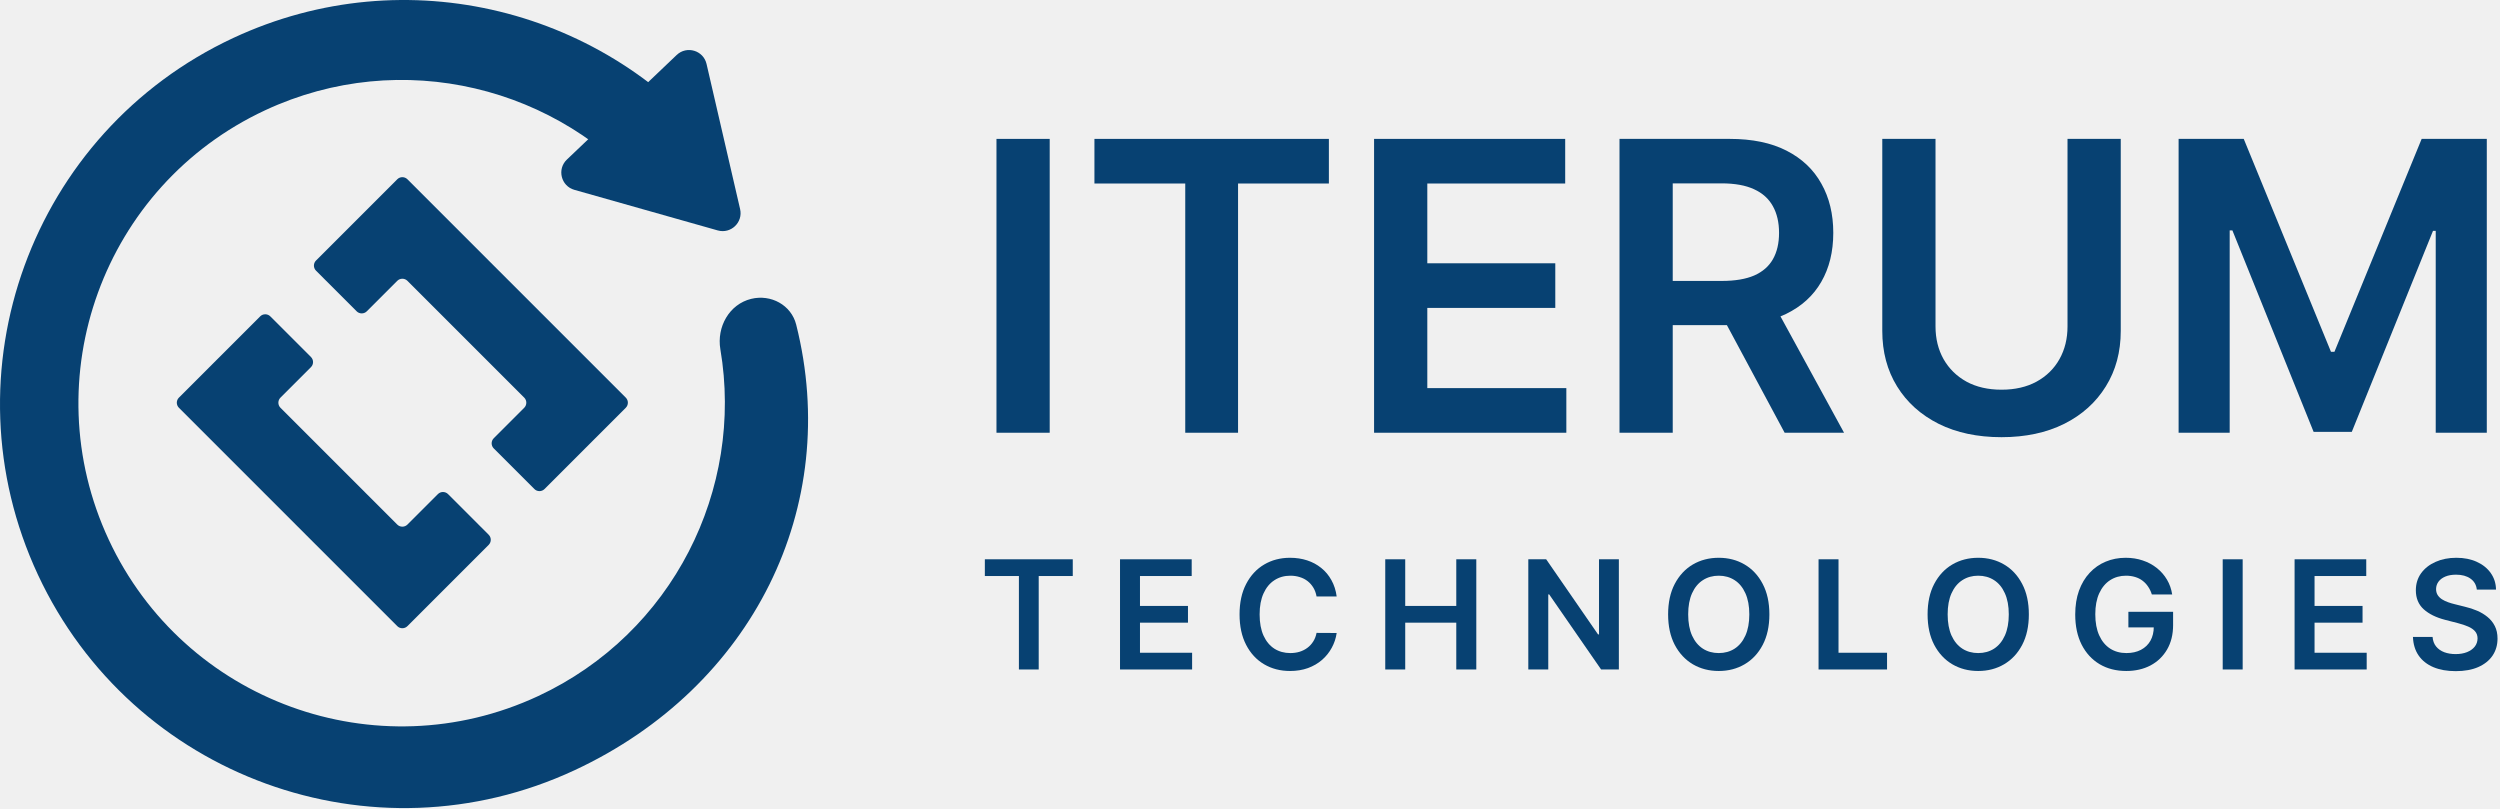
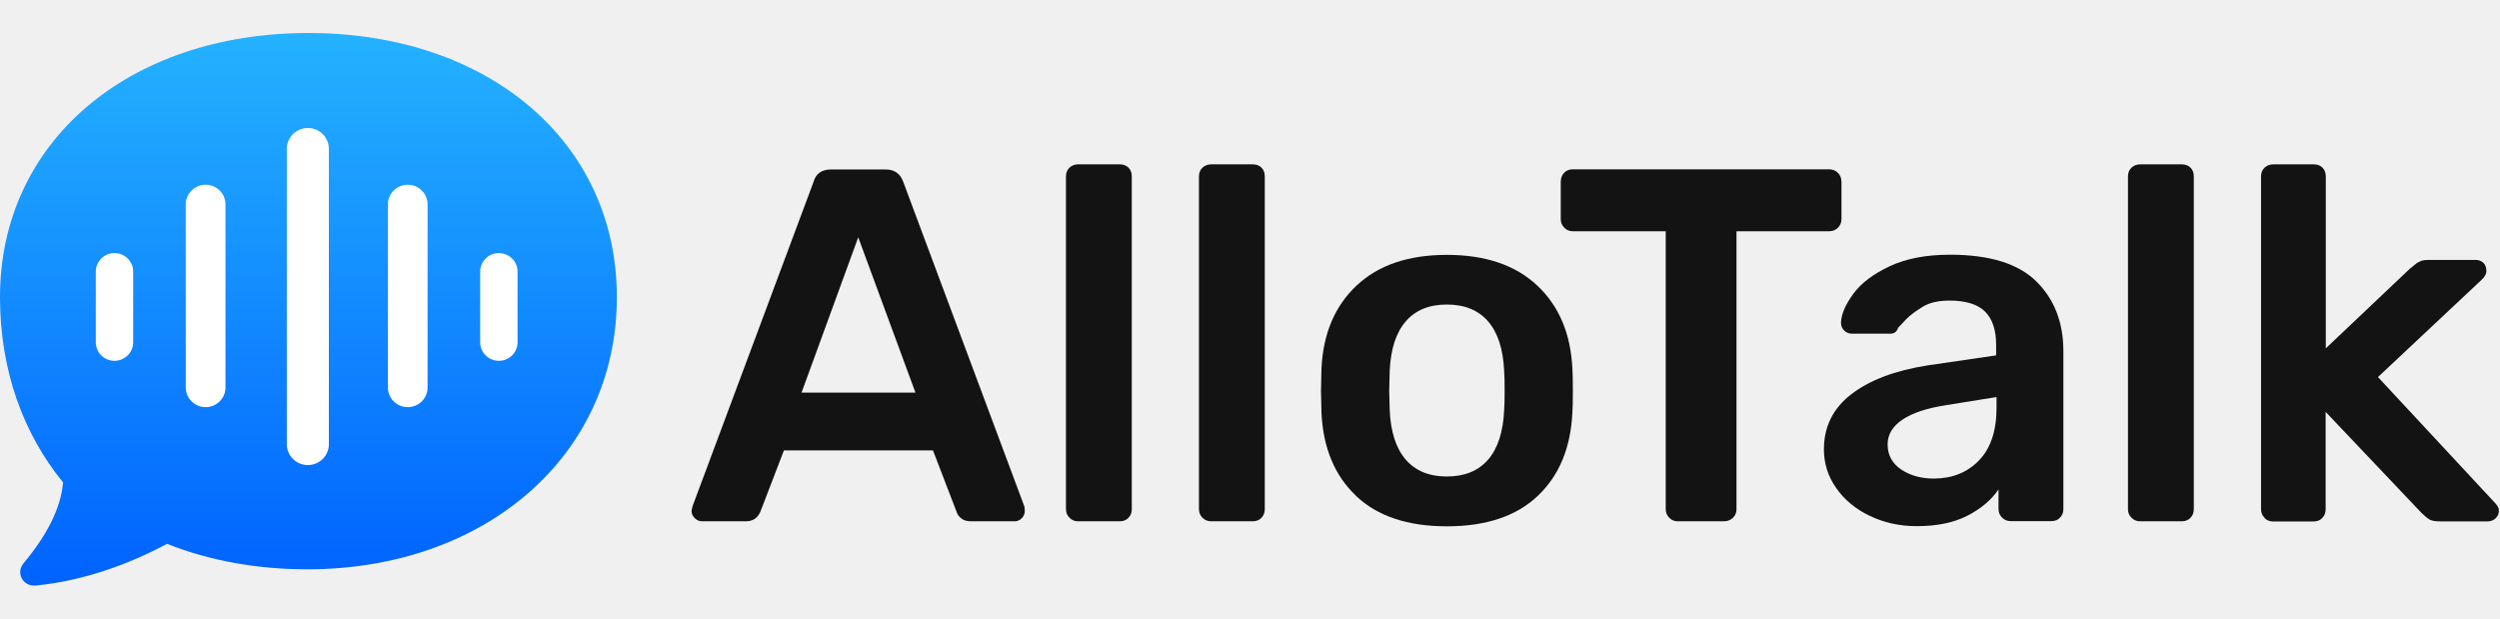
- <svg xmlns="http://www.w3.org/2000/svg" width="792" height="256" viewBox="0 0 792 256" fill="none">
-   <g clip-path="url(#clip0_1_6784)">
-     <path d="M73.918 12.02C128.773 -13.559 192.49 3.093 228.42 48.634C233.26 54.769 230.677 63.561 223.643 66.963C217.656 69.859 210.516 67.769 206.292 62.632C177.332 27.412 127.214 14.78 83.978 34.941C32.735 58.836 10.565 119.747 34.46 170.991C58.355 222.234 119.267 244.404 170.51 220.509C213.222 200.592 235.735 154.957 228.209 110.64C227.011 103.584 231.022 96.381 237.974 94.679C244.217 93.15 250.667 96.616 252.235 102.85C266.73 160.486 238.508 217.668 182.082 243.98C118.029 273.849 41.889 246.136 12.02 182.082C-17.849 118.028 9.864 41.889 73.918 12.02Z" fill="#074172" />
-     <path d="M234.467 66.244C235.442 70.459 231.54 74.176 227.377 72.998L181.962 60.142C177.724 58.943 176.399 53.59 179.588 50.552L214.369 17.421C217.558 14.383 222.841 15.967 223.833 20.258L234.467 66.244Z" fill="#074172" />
-     <path d="M82.421 100.229C83.309 99.341 84.749 99.341 85.638 100.229L98.507 113.099C99.396 113.987 99.396 115.427 98.507 116.316L88.855 125.968C87.967 126.856 87.967 128.297 88.855 129.185L125.855 166.185C126.743 167.073 128.184 167.073 129.072 166.185L138.724 156.533C139.613 155.644 141.053 155.644 141.942 156.533L154.811 169.402C155.7 170.291 155.7 171.731 154.811 172.62L129.072 198.359C128.184 199.247 126.743 199.247 125.855 198.359L56.682 129.185C55.793 128.297 55.793 126.856 56.682 125.968L82.421 100.229Z" fill="#074172" />
-     <path d="M198.245 125.968C199.134 126.856 199.134 128.297 198.245 129.185L172.507 154.924C171.618 155.813 170.178 155.813 169.289 154.924L156.42 142.055C155.531 141.166 155.531 139.726 156.42 138.837L166.072 129.185C166.96 128.297 166.96 126.856 166.072 125.968L129.072 88.968C128.184 88.08 126.743 88.08 125.855 88.968L116.203 98.621C115.314 99.509 113.874 99.509 112.986 98.621L100.116 85.751C99.228 84.863 99.228 83.422 100.116 82.534L125.855 56.795C126.743 55.906 128.184 55.906 129.072 56.795L198.245 125.968Z" fill="#074172" />
-     <path d="M690.182 44H710.818L738.455 111.455H739.546L767.182 44H787.818V137.091H771.637V73.136H770.773L745.046 136.818H732.955L707.228 73H706.364V137.091H690.182V44Z" fill="#074172" />
-     <path d="M654.989 44H671.853V104.818C671.853 111.485 670.277 117.348 667.125 122.409C664.004 127.47 659.61 131.424 653.943 134.273C648.277 137.091 641.656 138.5 634.08 138.5C626.474 138.5 619.837 137.091 614.171 134.273C608.504 131.424 604.11 127.47 600.989 122.409C597.868 117.348 596.307 111.485 596.307 104.818V44H613.171V103.409C613.171 107.288 614.019 110.742 615.716 113.773C617.443 116.803 619.868 119.182 622.989 120.909C626.11 122.606 629.807 123.455 634.08 123.455C638.353 123.455 642.05 122.606 645.171 120.909C648.322 119.182 650.746 116.803 652.443 113.773C654.14 110.742 654.989 107.288 654.989 103.409V44Z" fill="#074172" />
-     <path d="M513.057 137.091V44H547.966C555.118 44 561.118 45.242 565.966 47.727C570.845 50.212 574.527 53.697 577.012 58.182C579.527 62.636 580.784 67.833 580.784 73.773C580.784 79.742 579.512 84.924 576.966 89.318C574.451 93.682 570.739 97.061 565.83 99.454C560.921 101.818 554.89 103 547.739 103H522.875V89H545.466C549.648 89 553.072 88.424 555.739 87.273C558.406 86.091 560.375 84.379 561.648 82.136C562.951 79.864 563.603 77.076 563.603 73.773C563.603 70.47 562.951 67.651 561.648 65.318C560.345 62.955 558.36 61.167 555.693 59.955C553.027 58.712 549.587 58.091 545.375 58.091H529.921V137.091H513.057ZM561.148 94.909L584.193 137.091H565.375L542.739 94.909H561.148Z" fill="#074172" />
-     <path d="M435.307 137.091V44H495.853V58.136H452.171V83.409H492.716V97.546H452.171V122.955H496.216V137.091H435.307Z" fill="#074172" />
-     <path d="M346.716 58.136V44H420.989V58.136H392.216V137.091H375.489V58.136H346.716Z" fill="#074172" />
-     <path d="M332.546 44V137.091H315.682V44H332.546Z" fill="#074172" />
-     <path d="M784.653 186.778C784.493 185.29 783.823 184.131 782.641 183.301C781.471 182.472 779.948 182.057 778.073 182.057C776.755 182.057 775.624 182.256 774.681 182.653C773.738 183.051 773.016 183.591 772.516 184.273C772.016 184.955 771.76 185.733 771.749 186.608C771.749 187.335 771.914 187.966 772.243 188.5C772.584 189.034 773.045 189.489 773.624 189.864C774.204 190.227 774.846 190.534 775.55 190.784C776.255 191.034 776.965 191.244 777.681 191.415L780.954 192.233C782.272 192.54 783.539 192.955 784.755 193.477C785.982 194 787.079 194.659 788.045 195.455C789.022 196.25 789.795 197.21 790.363 198.335C790.931 199.46 791.215 200.778 791.215 202.29C791.215 204.335 790.692 206.136 789.647 207.693C788.601 209.239 787.09 210.449 785.113 211.324C783.147 212.188 780.766 212.619 777.971 212.619C775.255 212.619 772.897 212.199 770.897 211.358C768.908 210.517 767.351 209.29 766.226 207.676C765.113 206.062 764.51 204.097 764.42 201.778H770.641C770.732 202.994 771.107 204.006 771.766 204.812C772.425 205.619 773.283 206.222 774.34 206.619C775.408 207.017 776.601 207.216 777.92 207.216C779.295 207.216 780.499 207.011 781.533 206.602C782.579 206.182 783.397 205.602 783.988 204.864C784.579 204.114 784.88 203.239 784.891 202.239C784.88 201.33 784.613 200.58 784.09 199.989C783.567 199.386 782.834 198.886 781.891 198.489C780.959 198.08 779.868 197.716 778.618 197.398L774.647 196.375C771.772 195.636 769.499 194.517 767.829 193.017C766.17 191.506 765.34 189.5 765.34 187C765.34 184.943 765.897 183.142 767.01 181.597C768.135 180.051 769.664 178.852 771.596 178C773.528 177.136 775.715 176.705 778.158 176.705C780.635 176.705 782.806 177.136 784.67 178C786.545 178.852 788.016 180.04 789.084 181.562C790.153 183.074 790.704 184.812 790.738 186.778H784.653Z" fill="#074172" />
-     <path d="M726.925 212.091V177.182H749.629V182.483H733.249V191.96H748.453V197.261H733.249V206.79H749.766V212.091H726.925Z" fill="#074172" />
-     <path d="M710.477 177.182V212.091H704.153V177.182H710.477Z" fill="#074172" />
-     <path d="M681.705 188.33C681.421 187.409 681.029 186.585 680.529 185.858C680.04 185.119 679.449 184.489 678.756 183.966C678.074 183.443 677.29 183.051 676.404 182.79C675.517 182.517 674.551 182.381 673.506 182.381C671.631 182.381 669.961 182.852 668.495 183.795C667.029 184.739 665.875 186.125 665.034 187.955C664.205 189.773 663.79 191.989 663.79 194.602C663.79 197.239 664.205 199.472 665.034 201.301C665.864 203.131 667.017 204.523 668.495 205.477C669.972 206.42 671.688 206.892 673.642 206.892C675.415 206.892 676.949 206.551 678.245 205.869C679.551 205.188 680.557 204.222 681.262 202.972C681.966 201.71 682.318 200.233 682.318 198.54L683.75 198.761H674.273V193.818H688.438V198.011C688.438 201 687.801 203.585 686.529 205.767C685.256 207.949 683.506 209.631 681.279 210.812C679.051 211.983 676.495 212.568 673.608 212.568C670.392 212.568 667.568 211.847 665.137 210.403C662.716 208.949 660.824 206.886 659.461 204.216C658.108 201.534 657.432 198.352 657.432 194.67C657.432 191.852 657.83 189.335 658.625 187.119C659.432 184.903 660.557 183.023 662 181.477C663.443 179.92 665.137 178.739 667.08 177.932C669.023 177.114 671.137 176.705 673.421 176.705C675.353 176.705 677.154 176.989 678.824 177.557C680.495 178.114 681.978 178.909 683.273 179.943C684.58 180.977 685.654 182.205 686.495 183.625C687.336 185.045 687.887 186.614 688.148 188.33H681.705Z" fill="#074172" />
-     <path d="M642.74 194.636C642.74 198.398 642.035 201.619 640.626 204.301C639.228 206.972 637.319 209.017 634.899 210.438C632.49 211.858 629.757 212.568 626.7 212.568C623.643 212.568 620.905 211.858 618.484 210.438C616.075 209.006 614.166 206.955 612.757 204.284C611.359 201.602 610.66 198.386 610.66 194.636C610.66 190.875 611.359 187.659 612.757 184.989C614.166 182.307 616.075 180.256 618.484 178.835C620.905 177.415 623.643 176.705 626.7 176.705C629.757 176.705 632.49 177.415 634.899 178.835C637.319 180.256 639.228 182.307 640.626 184.989C642.035 187.659 642.74 190.875 642.74 194.636ZM636.382 194.636C636.382 191.989 635.967 189.756 635.138 187.938C634.319 186.108 633.183 184.727 631.728 183.795C630.274 182.852 628.598 182.381 626.7 182.381C624.802 182.381 623.126 182.852 621.672 183.795C620.217 184.727 619.075 186.108 618.245 187.938C617.427 189.756 617.018 191.989 617.018 194.636C617.018 197.284 617.427 199.523 618.245 201.352C619.075 203.17 620.217 204.551 621.672 205.494C623.126 206.426 624.802 206.892 626.7 206.892C628.598 206.892 630.274 206.426 631.728 205.494C633.183 204.551 634.319 203.17 635.138 201.352C635.967 199.523 636.382 197.284 636.382 194.636Z" fill="#074172" />
-     <path d="M576.118 212.091V177.182H582.442V206.79H597.817V212.091H576.118Z" fill="#074172" />
-     <path d="M560.54 194.636C560.54 198.398 559.835 201.619 558.426 204.301C557.028 206.972 555.119 209.017 552.699 210.438C550.29 211.858 547.557 212.568 544.5 212.568C541.443 212.568 538.705 211.858 536.284 210.438C533.875 209.006 531.966 206.955 530.557 204.284C529.159 201.602 528.46 198.386 528.46 194.636C528.46 190.875 529.159 187.659 530.557 184.989C531.966 182.307 533.875 180.256 536.284 178.835C538.705 177.415 541.443 176.705 544.5 176.705C547.557 176.705 550.29 177.415 552.699 178.835C555.119 180.256 557.028 182.307 558.426 184.989C559.835 187.659 560.54 190.875 560.54 194.636ZM554.182 194.636C554.182 191.989 553.767 189.756 552.938 187.938C552.119 186.108 550.983 184.727 549.528 183.795C548.074 182.852 546.398 182.381 544.5 182.381C542.602 182.381 540.926 182.852 539.472 183.795C538.017 184.727 536.875 186.108 536.045 187.938C535.227 189.756 534.818 191.989 534.818 194.636C534.818 197.284 535.227 199.523 536.045 201.352C536.875 203.17 538.017 204.551 539.472 205.494C540.926 206.426 542.602 206.892 544.5 206.892C546.398 206.892 548.074 206.426 549.528 205.494C550.983 204.551 552.119 203.17 552.938 201.352C553.767 199.523 554.182 197.284 554.182 194.636Z" fill="#074172" />
-     <path d="M512.856 177.182V212.091H507.231L490.782 188.312H490.492V212.091H484.168V177.182H489.828L506.259 200.977H506.566V177.182H512.856Z" fill="#074172" />
-     <path d="M438.85 212.091V177.182H445.174V191.96H461.35V177.182H467.691V212.091H461.35V197.261H445.174V212.091H438.85Z" fill="#074172" />
-     <path d="M423.459 188.96H417.084C416.902 187.915 416.566 186.989 416.078 186.182C415.589 185.364 414.981 184.67 414.254 184.102C413.527 183.534 412.697 183.108 411.765 182.824C410.845 182.528 409.851 182.381 408.782 182.381C406.885 182.381 405.203 182.858 403.737 183.812C402.271 184.756 401.123 186.142 400.294 187.972C399.464 189.79 399.049 192.011 399.049 194.636C399.049 197.307 399.464 199.557 400.294 201.386C401.135 203.205 402.282 204.58 403.737 205.511C405.203 206.432 406.879 206.892 408.765 206.892C409.811 206.892 410.788 206.756 411.697 206.483C412.618 206.199 413.441 205.784 414.169 205.239C414.907 204.693 415.527 204.023 416.027 203.227C416.538 202.432 416.89 201.523 417.084 200.5L423.459 200.534C423.22 202.193 422.703 203.75 421.907 205.205C421.123 206.659 420.095 207.943 418.822 209.057C417.549 210.159 416.061 211.023 414.356 211.648C412.652 212.261 410.76 212.568 408.68 212.568C405.612 212.568 402.873 211.858 400.464 210.438C398.055 209.017 396.157 206.966 394.771 204.284C393.385 201.602 392.691 198.386 392.691 194.636C392.691 190.875 393.39 187.659 394.788 184.989C396.186 182.307 398.089 180.256 400.498 178.835C402.907 177.415 405.635 176.705 408.68 176.705C410.623 176.705 412.43 176.977 414.101 177.523C415.771 178.068 417.26 178.869 418.566 179.926C419.873 180.972 420.947 182.256 421.788 183.778C422.64 185.29 423.197 187.017 423.459 188.96Z" fill="#074172" />
-     <path d="M354.822 212.091V177.182H377.526V182.483H361.145V191.96H376.35V197.261H361.145V206.79H377.662V212.091H354.822Z" fill="#074172" />
-     <path d="M312 182.483V177.182H339.852V182.483H329.062V212.091H322.79V182.483H312Z" fill="#074172" />
-   </g>
+ <svg xmlns="http://www.w3.org/2000/svg" width="303" height="75" viewBox="0 0 303 75" fill="none">
+   <path d="M84.249 62.81C83.99 62.57 83.85 62.26 83.85 61.9L83.97 61.35L98.636 22.06C98.915 21.04 99.635 20.54 100.764 20.54H107.397C108.446 20.54 109.166 21.05 109.525 22.06L124.191 61.35C124.231 61.47 124.251 61.66 124.251 61.9C124.251 62.27 124.131 62.57 123.891 62.81C123.652 63.05 123.362 63.18 123.042 63.18H117.747C117.218 63.18 116.818 63.06 116.528 62.81C116.239 62.57 116.059 62.3 115.979 62.02L113.122 54.59H95.049L92.192 62.02C91.862 62.79 91.283 63.18 90.424 63.18H85.129C84.799 63.18 84.509 63.06 84.249 62.81ZM110.994 47.58L104.06 28.76L97.187 47.58H111.004H110.994Z" fill="#131313" />
+   <path d="M129.676 62.75C129.386 62.47 129.246 62.12 129.246 61.72V21.39C129.246 20.94 129.386 20.59 129.676 20.32C129.956 20.06 130.305 19.92 130.705 19.92H135.76C136.21 19.92 136.559 20.05 136.829 20.32C137.089 20.58 137.229 20.94 137.229 21.39V61.72C137.229 62.13 137.099 62.47 136.829 62.75C136.569 63.04 136.21 63.18 135.76 63.18H130.705C130.295 63.18 129.956 63.04 129.676 62.75Z" fill="#131313" />
+   <path d="M145.8 62.75C145.511 62.47 145.371 62.12 145.371 61.72V21.39C145.371 20.94 145.511 20.59 145.8 20.32C146.08 20.06 146.43 19.92 146.839 19.92H151.885C152.334 19.92 152.684 20.05 152.954 20.32C153.223 20.59 153.353 20.94 153.353 21.39V61.72C153.353 62.13 153.223 62.47 152.954 62.75C152.694 63.04 152.334 63.18 151.885 63.18H146.839C146.43 63.18 146.09 63.04 145.8 62.75Z" fill="#131313" />
+   <path d="M164.423 60.1C161.825 57.64 160.426 54.28 160.227 50.02L160.167 47.34L160.227 44.66C160.426 40.44 161.845 37.09 164.483 34.61C167.12 32.13 170.767 30.89 175.432 30.89C180.098 30.89 183.754 32.13 186.392 34.61C189.029 37.09 190.448 40.44 190.648 44.66C190.687 45.15 190.707 46.04 190.707 47.34C190.707 48.64 190.687 49.53 190.648 50.02C190.448 54.28 189.049 57.64 186.452 60.1C183.854 62.56 180.188 63.79 175.432 63.79C170.677 63.79 167.01 62.56 164.413 60.1H164.423ZM180.427 55.71C181.606 54.35 182.256 52.35 182.375 49.71C182.415 49.3 182.435 48.51 182.435 47.33C182.435 46.15 182.415 45.36 182.375 44.95C182.256 42.31 181.606 40.31 180.427 38.95C179.248 37.59 177.59 36.91 175.432 36.91C173.274 36.91 171.616 37.59 170.447 38.95C169.268 40.31 168.619 42.31 168.499 44.95L168.439 47.33L168.499 49.71C168.619 52.35 169.268 54.35 170.447 55.71C171.626 57.07 173.284 57.75 175.432 57.75C177.58 57.75 179.248 57.07 180.427 55.71Z" fill="#131313" />
+   <path d="M202.396 62.75C202.117 62.47 201.967 62.12 201.967 61.72V28.03H190.707C190.298 28.03 189.958 27.89 189.668 27.6C189.389 27.31 189.239 26.97 189.239 26.56V22.05C189.239 21.6 189.369 21.24 189.638 20.95C189.898 20.67 190.258 20.52 190.707 20.52H221.748C222.197 20.52 222.557 20.66 222.847 20.95C223.136 21.24 223.276 21.6 223.276 22.05V26.56C223.276 26.97 223.136 27.31 222.847 27.6C222.567 27.89 222.197 28.03 221.748 28.03H210.548V61.72C210.548 62.13 210.409 62.47 210.119 62.75C209.829 63.03 209.47 63.18 209.02 63.18H203.425C203.016 63.18 202.676 63.04 202.386 62.75H202.396Z" fill="#131313" />
+   <path d="M226.713 62.53C224.985 61.7 223.626 60.57 222.637 59.15C221.638 57.73 221.148 56.17 221.148 54.46C221.148 51.7 222.267 49.46 224.495 47.76C226.723 46.06 229.79 44.9 233.686 44.29L242.028 43.07V41.79C242.028 40 241.579 38.66 240.69 37.77C239.8 36.88 238.352 36.43 236.364 36.43C235.025 36.43 233.936 36.68 233.107 37.19C232.278 37.7 231.618 38.19 231.129 38.68C230.639 39.21 230.32 39.55 230.15 39.71C229.99 40.2 229.68 40.44 229.241 40.44H224.555C224.185 40.44 223.876 40.32 223.616 40.07C223.356 39.83 223.216 39.5 223.216 39.09C223.256 38.08 223.756 36.92 224.705 35.62C225.654 34.32 227.133 33.2 229.121 32.27C231.109 31.34 233.546 30.87 236.424 30.87C241.209 30.87 244.696 31.94 246.894 34.1C249.082 36.25 250.181 39.07 250.181 42.57V61.7C250.181 62.11 250.051 62.45 249.781 62.73C249.521 63.02 249.161 63.16 248.712 63.16H243.787C243.377 63.16 243.037 63.02 242.748 62.73C242.458 62.45 242.318 62.1 242.318 61.7V59.32C241.429 60.62 240.16 61.68 238.512 62.52C236.863 63.36 234.825 63.77 232.398 63.77C230.33 63.77 228.431 63.35 226.713 62.52V62.53ZM239.95 55.8C241.369 54.34 242.078 52.21 242.078 49.4V48.12L235.994 49.1C233.636 49.46 231.868 50.05 230.669 50.86C229.47 51.67 228.871 52.67 228.871 53.85C228.871 55.15 229.42 56.16 230.509 56.9C231.608 57.63 232.927 58 234.466 58C236.693 58 238.522 57.27 239.94 55.81L239.95 55.8Z" fill="#131313" />
+   <path d="M258.443 62.75C258.153 62.47 258.013 62.12 258.013 61.72V21.39C258.013 20.94 258.153 20.59 258.443 20.32C258.722 20.06 259.072 19.92 259.482 19.92H264.527C264.976 19.92 265.326 20.05 265.596 20.32C265.866 20.59 265.995 20.94 265.995 21.39V61.72C265.995 62.13 265.866 62.47 265.596 62.75C265.336 63.04 264.976 63.18 264.527 63.18H259.482C259.072 63.18 258.732 63.04 258.443 62.75Z" fill="#131313" />
+   <path d="M274.577 62.75C274.287 62.47 274.148 62.12 274.148 61.72V21.39C274.148 20.94 274.287 20.59 274.577 20.32C274.857 20.06 275.207 19.92 275.606 19.92H280.531C280.981 19.92 281.331 20.05 281.6 20.32C281.86 20.58 282 20.94 282 21.39V42.22L292.22 32.54C292.34 32.46 292.55 32.3 292.83 32.05C293.069 31.85 293.319 31.71 293.559 31.62C293.799 31.54 294.109 31.5 294.468 31.5H300.133C300.542 31.5 300.862 31.62 301.112 31.86C301.352 32.1 301.471 32.43 301.471 32.84C301.471 33.21 301.272 33.57 300.862 33.94L288.324 45.7L302.381 60.81C302.79 61.22 302.99 61.56 302.99 61.84C302.99 62.25 302.86 62.57 302.59 62.82C302.331 63.06 302.011 63.19 301.641 63.19H295.857C295.287 63.19 294.868 63.12 294.608 62.98C294.348 62.84 294.009 62.56 293.599 62.16L281.98 49.92V61.74C281.98 62.15 281.85 62.49 281.581 62.77C281.321 63.06 280.961 63.2 280.512 63.2H275.586C275.177 63.2 274.837 63.06 274.557 62.77L274.577 62.75Z" fill="#131313" />
+   <path d="M37.396 4C59.21 4 74.792 17.196 74.792 36.008C74.792 55.311 58.715 68.999 37.254 68.999C31.163 68.999 25.356 67.946 20.256 65.91C15.794 68.297 10.199 70.402 4.32 70.964C2.762 71.104 1.912 69.42 2.833 68.297C5.595 64.998 7.366 61.699 7.649 58.47C2.833 52.573 0 44.922 0 36.008C0 17.196 15.582 4 37.396 4Z" fill="url(#paint0_linear_78_94)" />
+   <path d="M16.148 32.919C16.148 31.679 15.134 30.673 13.882 30.673C12.63 30.673 11.615 31.679 11.615 32.919V41.483C11.615 42.723 12.63 43.729 13.882 43.729C15.134 43.729 16.148 42.723 16.148 41.483V32.919Z" fill="white" />
+   <path d="M27.339 24.777C27.339 23.459 26.261 22.39 24.931 22.39C23.601 22.39 22.523 23.459 22.523 24.777V46.958C22.523 48.276 23.601 49.344 24.931 49.344C26.261 49.344 27.339 48.276 27.339 46.958V24.777Z" fill="white" />
+   <path d="M39.875 18.038C39.875 16.643 38.733 15.512 37.325 15.512C35.917 15.512 34.776 16.643 34.776 18.038V53.837C34.776 55.232 35.917 56.364 37.325 56.364C38.733 56.364 39.875 55.232 39.875 53.837V18.038Z" fill="white" />
+   <path d="M51.844 24.777C51.844 23.459 50.766 22.39 49.436 22.39C48.106 22.39 47.028 23.459 47.028 24.777V46.958C47.028 48.276 48.106 49.344 49.436 49.344C50.766 49.344 51.844 48.276 51.844 46.958V24.777Z" fill="white" />
+   <path d="M62.752 32.919C62.752 31.679 61.737 30.673 60.485 30.673C59.233 30.673 58.219 31.679 58.219 32.919V41.483C58.219 42.723 59.233 43.729 60.485 43.729C61.737 43.729 62.752 42.723 62.752 41.483V32.919Z" fill="white" />
  <defs>
-     <clipPath id="clip0_1_6784">
-       <rect width="792" height="256" fill="white" />
-     </clipPath>
+     <linearGradient id="paint0_linear_78_94" x1="37.396" y1="4" x2="37.396" y2="70.972" gradientUnits="userSpaceOnUse">
+       <stop stop-color="#24B2FF" />
+       <stop offset="1" stop-color="#0062FF" />
+     </linearGradient>
  </defs>
</svg>
